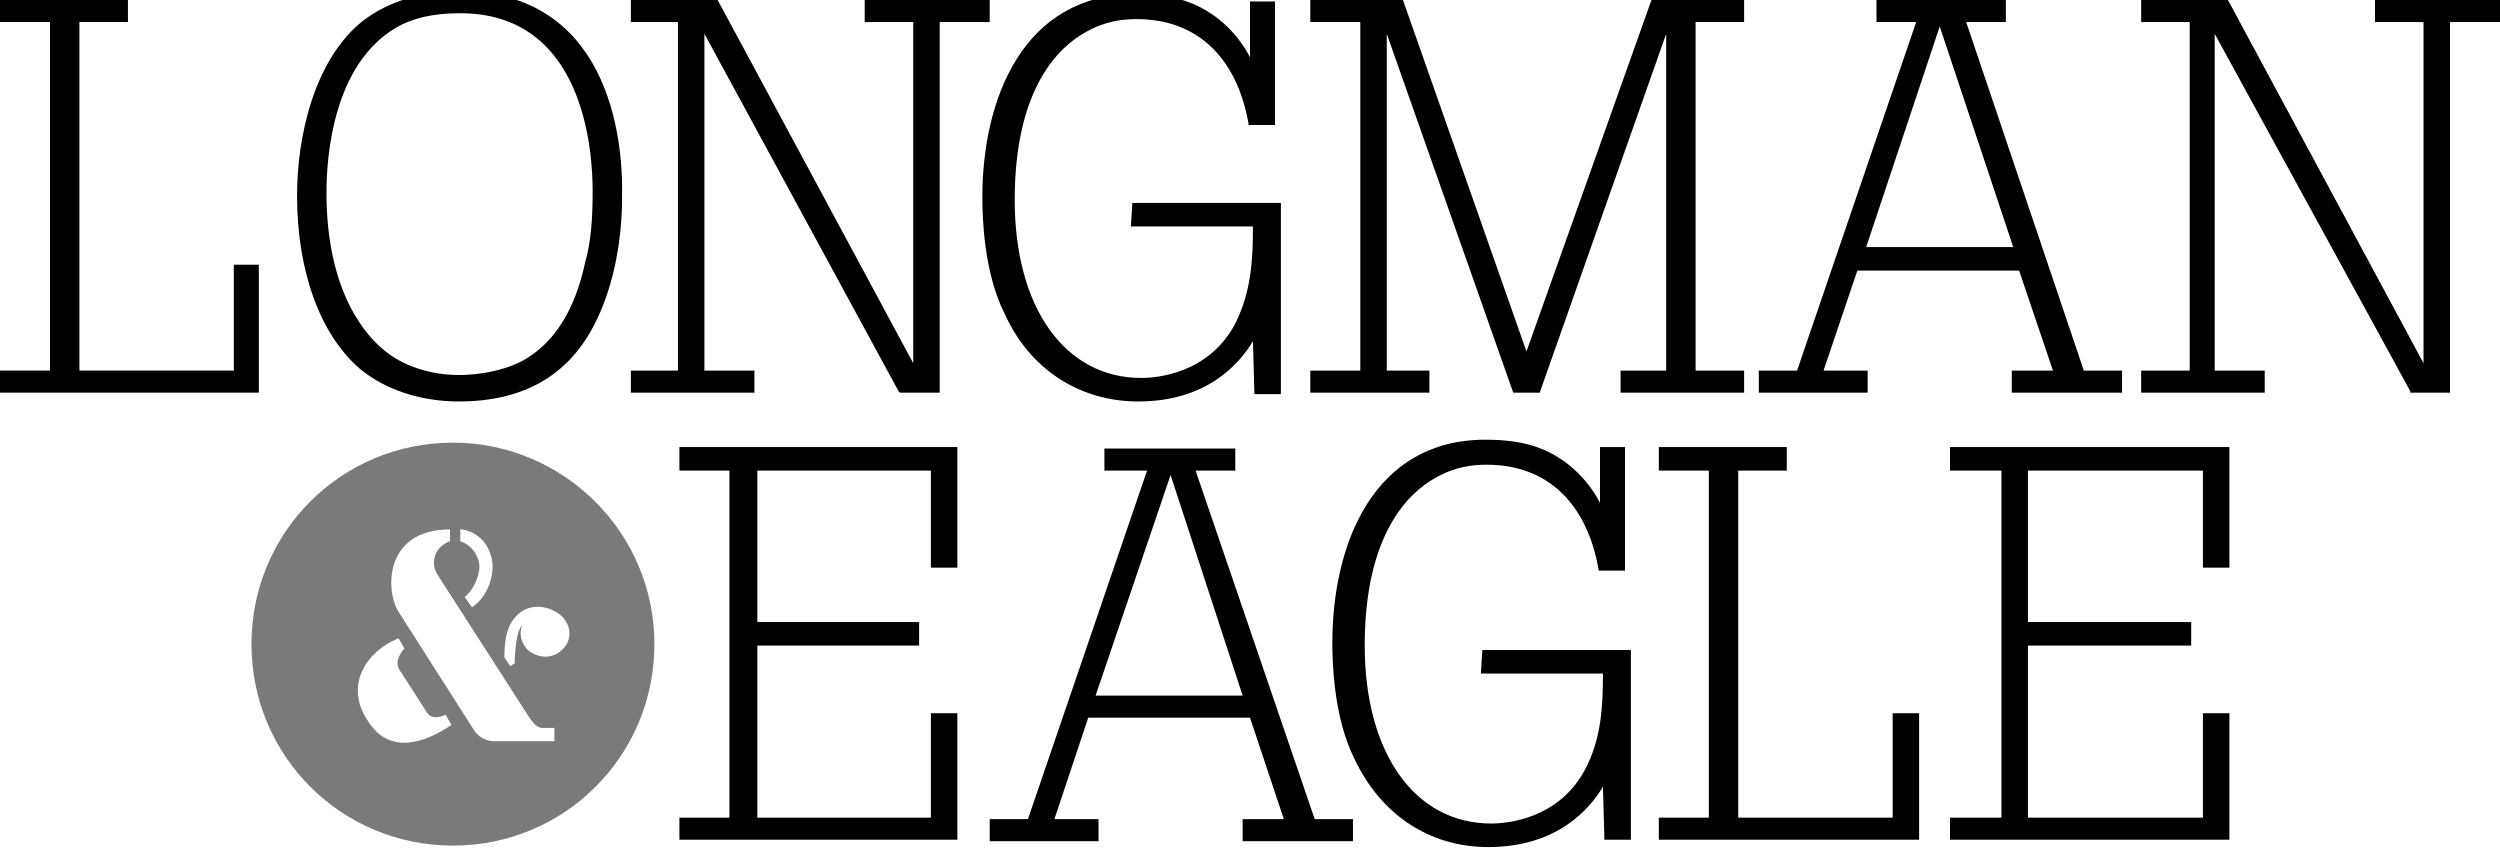
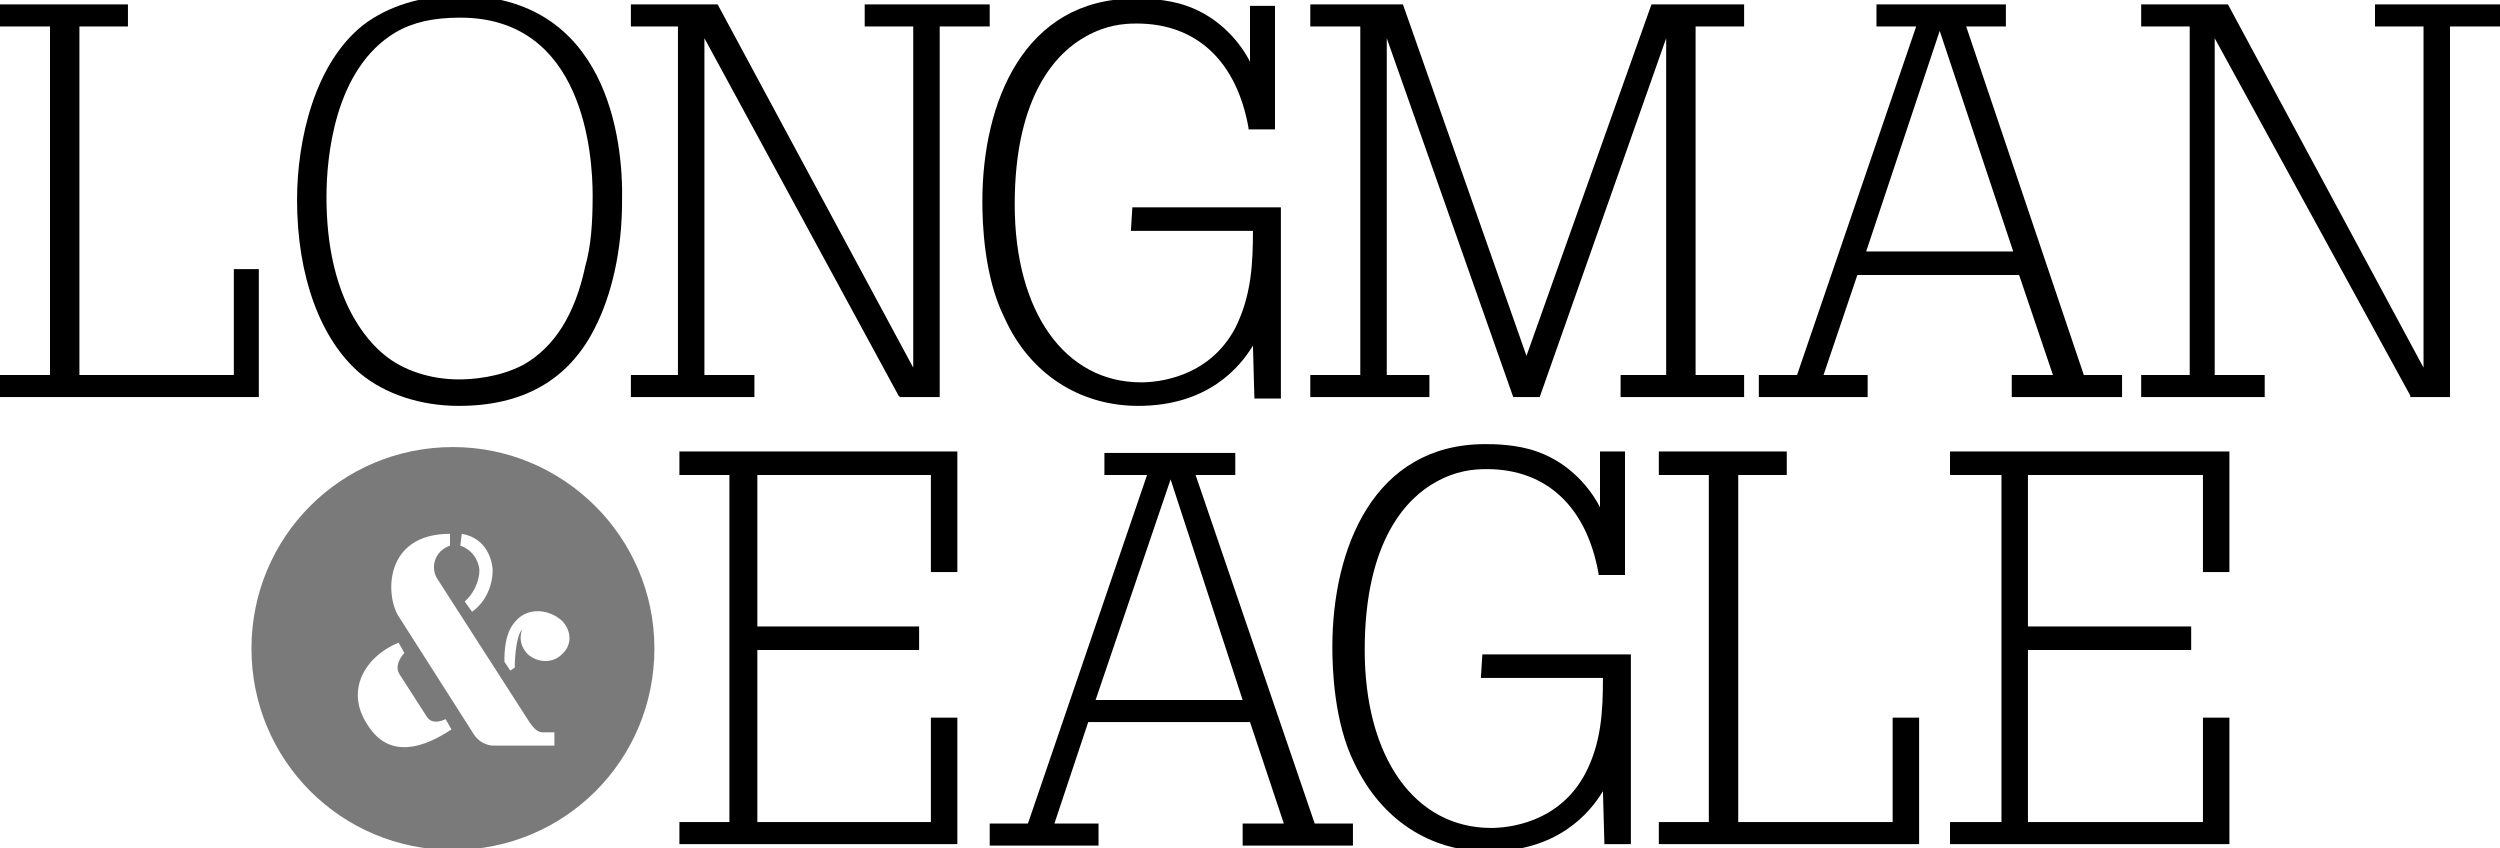
- <svg xmlns="http://www.w3.org/2000/svg" version="1.1" id="Layer_1" x="0px" y="0px" width="170px" height="57.6px" viewBox="0 121.5 170 57.6" style="enable-background:new 0 121.5 170 57.6;" xml:space="preserve">
-   <style type="text/css">
- 
- 	.st0{fill:#7A7A7A;}
- 
- </style>
-   <path class="st0" d="M30.8,151.6c-7.6,0-13.7,6.1-13.7,13.7c0,7.6,6.1,13.7,13.7,13.7c7.6,0,13.7-6.1,13.7-13.7  C44.5,157.7,38.3,151.6,30.8,151.6z M31.4,157.5c1.8,0.3,2.1,2,2.1,2.5c0,0.9-0.4,2.1-1.4,2.8l-0.5-0.7c0.6-0.5,1-1.4,1-2.1  c0-0.3-0.2-1.3-1.3-1.7V157.5z M25,170.5c-1.6-2.4-0.1-4.7,2.1-5.6l0.4,0.7c0,0-0.8,0.8-0.3,1.5l1.8,2.8c0.4,0.7,1.3,0.2,1.3,0.2  l0.4,0.7C28.9,172,26.5,172.9,25,170.5z M37.7,171.9h-4.2c0,0-0.8,0-1.3-0.8l-5.1-8c-0.9-1.4-1-5.6,3.5-5.6v0.8  c-1.1,0.4-1.3,1.5-0.9,2.2l6.3,9.8c0.1,0.1,0.4,0.7,0.9,0.7h0.8L37.7,171.9L37.7,171.9z M38.2,165.7c-0.6,0.6-1.6,0.6-2.3,0  c-0.5-0.5-0.6-1.1-0.4-1.7c-0.5,0.6-0.5,2.6-0.5,2.6l-0.3,0.2l-0.4-0.6c0-0.6,0-2,0.8-2.8c0.8-0.9,2.2-0.8,3.1,0l0,0  C38.9,164.1,38.9,165.1,38.2,165.7z" />
+ <svg xmlns="http://www.w3.org/2000/svg" version="1.1" id="Layer_1" x="0px" y="0px" viewBox="-1414 1472.4 170 57.6" enable-background="new -1414 1472.4 170 57.6" xml:space="preserve">
+   <path fill="#7A7A7A" d="M-1383.2,1502.8c-7.6,0-13.7,6.1-13.7,13.7s6.1,13.7,13.7,13.7c7.6,0,13.7-6.1,13.7-13.7  S-1375.7,1502.8-1383.2,1502.8z M-1382.6,1508.7c1.8,0.3,2.1,2,2.1,2.5c0,0.9-0.4,2.1-1.4,2.8l-0.5-0.7c0.6-0.5,1-1.4,1-2.1  c0-0.3-0.2-1.3-1.3-1.7L-1382.6,1508.7L-1382.6,1508.7z M-1389,1521.7c-1.6-2.4-0.1-4.7,2.1-5.6l0.4,0.7c0,0-0.8,0.8-0.3,1.5  l1.8,2.8c0.4,0.7,1.3,0.2,1.3,0.2l0.4,0.7C-1385.1,1523.2-1387.5,1524.1-1389,1521.7z M-1376.3,1523.1h-4.2c0,0-0.8,0-1.3-0.8  l-5.1-8c-0.9-1.4-1-5.6,3.5-5.6v0.8c-1.1,0.4-1.3,1.5-0.9,2.2l6.3,9.8c0.1,0.1,0.4,0.7,0.9,0.7h0.8V1523.1L-1376.3,1523.1z   M-1375.8,1516.9c-0.6,0.6-1.6,0.6-2.3,0c-0.5-0.5-0.6-1.1-0.4-1.7c-0.5,0.6-0.5,2.6-0.5,2.6l-0.3,0.2l-0.4-0.6c0-0.6,0-2,0.8-2.8  c0.8-0.9,2.2-0.8,3.1,0l0,0C-1375.1,1515.3-1375.1,1516.3-1375.8,1516.9z" />
  <g>
-     <polygon points="15.9,146.7 5.4,146.7 5.4,123 8.7,123 8.7,121.5 0,121.5 0,123 3.4,123 3.4,146.7 0,146.7 0,148.2 17.6,148.2    17.6,139.5 15.9,139.5  " />
-     <path d="M31.2,120.9c-2.5,0-4.8,0.7-6.5,2c-3.3,2.6-4.5,7.8-4.5,11.9c0,5.2,1.6,9.5,4.3,11.8c1.7,1.4,4.1,2.2,6.7,2.2   c4.3,0,7.4-1.7,9.2-5.2c1.2-2.3,1.9-5.4,1.9-8.7C42.4,130.7,41.3,120.9,31.2,120.9z M40.3,134.5c0,1.8-0.1,3.4-0.5,4.8   c-0.7,3.3-2.1,5.5-4.2,6.7c-1.7,0.9-3.6,1-4.4,1c-1.9,0-3.8-0.6-5.1-1.7c-1.1-0.9-3.9-3.8-3.9-10.7c0-2.6,0.5-8.7,4.7-11.2   c1.2-0.7,2.6-1,4.4-1C39.7,122.4,40.3,131.7,40.3,134.5z" />
-     <polygon points="67.3,121.5 58.8,121.5 58.8,123 62.1,123 62.1,146.2 48.8,121.5 42.9,121.5 42.9,123 46.1,123 46.1,146.7    42.9,146.7 42.9,148.2 51.3,148.2 51.3,146.7 47.9,146.7 47.9,123.8 61.1,148.1 61.2,148.2 63.9,148.2 63.9,123 67.3,123  " />
-     <path d="M76.9,136.9h8.3c0,2.2-0.1,4.4-1.2,6.6c-1.8,3.4-5.3,3.7-6.4,3.7c-5.2,0-8.6-4.8-8.6-12.1c0-7.6,3-10.4,4.8-11.4   c1.4-0.8,2.6-0.9,3.5-0.9c4.1,0,6.8,2.6,7.6,7.1l0,0.1h1.8v-8.4H85v3.8c-0.6-1.2-2-3-4.3-3.8c-1.4-0.5-3-0.5-3.5-0.5   c-7.6,0-10.4,7.1-10.4,13.8c0,1.4,0.1,5.1,1.5,7.9c1.7,3.8,5.1,6,9.1,6c4.7,0,6.9-2.6,7.8-4.1l0.1,3.6h1.8v-13H77L76.9,136.9   L76.9,136.9z" />
-     <polygon points="103.8,145.4 95.4,121.5 89.1,121.5 89.1,123 92.5,123 92.5,146.7 89.1,146.7 89.1,148.2 97.2,148.2 97.2,146.7    94.3,146.7 94.3,123.8 102.9,148.2 104.7,148.2 113.3,123.8 113.3,146.7 110.2,146.7 110.2,148.2 118.6,148.2 118.6,146.7    115.3,146.7 115.3,123 118.6,123 118.6,121.5 112.3,121.5  " />
-     <path d="M133.7,123h2.7v-1.5h-8.8v1.5h2.7l-8.1,23.7h-2.6v1.5h7.4v-1.5h-3l2.3-6.8h11l2.3,6.8h-2.8v1.5h7.5v-1.5h-2.6L133.7,123z    M131.9,123.3l5,15h-10L131.9,123.3z" />
-     <polygon points="161.5,121.5 161.5,123 164.8,123 164.8,146.2 151.5,121.5 145.6,121.5 145.6,123 148.9,123 148.9,146.7    145.6,146.7 145.6,148.2 154,148.2 154,146.7 150.6,146.7 150.6,123.8 163.9,148.1 163.9,148.2 166.6,148.2 166.6,123 170,123    170,121.5  " />
-     <polygon points="46.2,153.5 49.6,153.5 49.6,177.1 46.2,177.1 46.2,178.6 65.1,178.6 65.1,170 63.3,170 63.3,177.1 51.5,177.1    51.5,165.4 62.5,165.4 62.5,163.8 51.5,163.8 51.5,153.5 63.3,153.5 63.3,160.1 65.1,160.1 65.1,151.9 46.2,151.9  " />
-     <path d="M81.3,153.5h2.7v-1.5h-8.9v1.5H78l-8.1,23.7h-2.6v1.5h7.4v-1.5h-3l2.3-6.9h11l2.3,6.9h-2.8v1.5h7.5v-1.5h-2.6L81.3,153.5z    M79.6,153.8l4.9,15h-10L79.6,153.8z" />
-     <path d="M100.7,167.3h8.3c0,2.2-0.1,4.4-1.2,6.5c-1.8,3.4-5.3,3.7-6.4,3.7c-5.2,0-8.6-4.8-8.6-12.1c0-7.6,3-10.4,4.8-11.4   c1.4-0.8,2.6-0.9,3.5-0.9c4.1,0,6.8,2.6,7.6,7.1l0,0.1h1.8v-8.4h-1.7v3.8c-0.6-1.2-2-3-4.3-3.8c-1.4-0.5-3-0.5-3.5-0.5   c-7.6,0-10.4,7.1-10.4,13.8c0,1.4,0.1,5.1,1.5,7.9c1.8,3.8,5.1,6,9.1,6c4.7,0,6.9-2.6,7.8-4.1l0.1,3.6h1.8v-12.9h-10.1L100.7,167.3   L100.7,167.3z" />
-     <polygon points="128.7,177.1 118.2,177.1 118.2,153.5 121.5,153.5 121.5,151.9 112.8,151.9 112.8,153.5 116.2,153.5 116.2,177.1    112.8,177.1 112.8,178.6 130.5,178.6 130.5,170 128.7,170  " />
-     <polygon points="151.6,160.1 151.6,151.9 132.6,151.9 132.6,153.5 136.1,153.5 136.1,177.1 132.6,177.1 132.6,178.6 151.6,178.6    151.6,170 149.8,170 149.8,177.1 137.9,177.1 137.9,165.4 149,165.4 149,163.8 137.9,163.8 137.9,153.5 149.8,153.5 149.8,160.1     " />
+     <polygon points="-1398.1,1497.9 -1408.6,1497.9 -1408.6,1474.2 -1405.3,1474.2 -1405.3,1472.7 -1414,1472.7 -1414,1474.2    -1410.6,1474.2 -1410.6,1497.9 -1414,1497.9 -1414,1499.4 -1396.4,1499.4 -1396.4,1490.7 -1398.1,1490.7  " />
+     <path d="M-1382.8,1472.1c-2.5,0-4.8,0.7-6.5,2c-3.3,2.6-4.5,7.8-4.5,11.9c0,5.2,1.6,9.5,4.3,11.8c1.7,1.4,4.1,2.2,6.7,2.2   c4.3,0,7.4-1.7,9.2-5.2c1.2-2.3,1.9-5.4,1.9-8.7C-1371.6,1481.9-1372.7,1472.1-1382.8,1472.1z M-1373.7,1485.7   c0,1.8-0.1,3.4-0.5,4.8c-0.7,3.3-2.1,5.5-4.2,6.7c-1.7,0.9-3.6,1-4.4,1c-1.9,0-3.8-0.6-5.1-1.7c-1.1-0.9-3.9-3.8-3.9-10.7   c0-2.6,0.5-8.7,4.7-11.2c1.2-0.7,2.6-1,4.4-1C-1374.3,1473.6-1373.7,1482.9-1373.7,1485.7z" />
+     <polygon points="-1346.7,1472.7 -1355.2,1472.7 -1355.2,1474.2 -1351.9,1474.2 -1351.9,1497.4 -1365.2,1472.7 -1371.1,1472.7    -1371.1,1474.2 -1367.9,1474.2 -1367.9,1497.9 -1371.1,1497.9 -1371.1,1499.4 -1362.7,1499.4 -1362.7,1497.9 -1366.1,1497.9    -1366.1,1475 -1352.9,1499.3 -1352.8,1499.4 -1350.1,1499.4 -1350.1,1474.2 -1346.7,1474.2  " />
+     <path d="M-1337.1,1488.1h8.3c0,2.2-0.1,4.4-1.2,6.6c-1.8,3.4-5.3,3.7-6.4,3.7c-5.2,0-8.6-4.8-8.6-12.1c0-7.6,3-10.4,4.8-11.4   c1.4-0.8,2.6-0.9,3.5-0.9c4.1,0,6.8,2.6,7.6,7.1v0.1h1.8v-8.4h-1.7v3.8c-0.6-1.2-2-3-4.3-3.8c-1.4-0.5-3-0.5-3.5-0.5   c-7.6,0-10.4,7.1-10.4,13.8c0,1.4,0.1,5.1,1.5,7.9c1.7,3.8,5.1,6,9.1,6c4.7,0,6.9-2.6,7.8-4.1l0.1,3.6h1.8v-13h-10.1   L-1337.1,1488.1L-1337.1,1488.1z" />
+     <polygon points="-1310.2,1496.6 -1318.6,1472.7 -1324.9,1472.7 -1324.9,1474.2 -1321.5,1474.2 -1321.5,1497.9 -1324.9,1497.9    -1324.9,1499.4 -1316.8,1499.4 -1316.8,1497.9 -1319.7,1497.9 -1319.7,1475 -1311.1,1499.4 -1309.3,1499.4 -1300.7,1475    -1300.7,1497.9 -1303.8,1497.9 -1303.8,1499.4 -1295.4,1499.4 -1295.4,1497.9 -1298.7,1497.9 -1298.7,1474.2 -1295.4,1474.2    -1295.4,1472.7 -1301.7,1472.7  " />
+     <path d="M-1280.3,1474.2h2.7v-1.5h-8.8v1.5h2.7l-8.1,23.7h-2.6v1.5h7.4v-1.5h-3l2.3-6.8h11l2.3,6.8h-2.8v1.5h7.5v-1.5h-2.6   L-1280.3,1474.2z M-1282.1,1474.5l5,15h-10L-1282.1,1474.5z" />
+     <polygon points="-1252.5,1472.7 -1252.5,1474.2 -1249.2,1474.2 -1249.2,1497.4 -1262.5,1472.7 -1268.4,1472.7 -1268.4,1474.2    -1265.1,1474.2 -1265.1,1497.9 -1268.4,1497.9 -1268.4,1499.4 -1260,1499.4 -1260,1497.9 -1263.4,1497.9 -1263.4,1475    -1250.1,1499.3 -1250.1,1499.4 -1247.4,1499.4 -1247.4,1474.2 -1244,1474.2 -1244,1472.7  " />
+     <polygon points="-1367.8,1504.7 -1364.4,1504.7 -1364.4,1528.3 -1367.8,1528.3 -1367.8,1529.8 -1348.9,1529.8 -1348.9,1521.2    -1350.7,1521.2 -1350.7,1528.3 -1362.5,1528.3 -1362.5,1516.6 -1351.5,1516.6 -1351.5,1515 -1362.5,1515 -1362.5,1504.7    -1350.7,1504.7 -1350.7,1511.3 -1348.9,1511.3 -1348.9,1503.1 -1367.8,1503.1  " />
+     <path d="M-1332.7,1504.7h2.7v-1.5h-8.9v1.5h2.9l-8.1,23.7h-2.6v1.5h7.4v-1.5h-3l2.3-6.9h11l2.3,6.9h-2.8v1.5h7.5v-1.5h-2.6   L-1332.7,1504.7z M-1334.4,1505l4.9,15h-10L-1334.4,1505z" />
+     <path d="M-1313.3,1518.5h8.3c0,2.2-0.1,4.4-1.2,6.5c-1.8,3.4-5.3,3.7-6.4,3.7c-5.2,0-8.6-4.8-8.6-12.1c0-7.6,3-10.4,4.8-11.4   c1.4-0.8,2.6-0.9,3.5-0.9c4.1,0,6.8,2.6,7.6,7.1v0.1h1.8v-8.4h-1.7v3.8c-0.6-1.2-2-3-4.3-3.8c-1.4-0.5-3-0.5-3.5-0.5   c-7.6,0-10.4,7.1-10.4,13.8c0,1.4,0.1,5.1,1.5,7.9c1.8,3.8,5.1,6,9.1,6c4.7,0,6.9-2.6,7.8-4.1l0.1,3.6h1.8v-12.9h-10.1   L-1313.3,1518.5L-1313.3,1518.5z" />
+     <polygon points="-1285.3,1528.3 -1295.8,1528.3 -1295.8,1504.7 -1292.5,1504.7 -1292.5,1503.1 -1301.2,1503.1 -1301.2,1504.7    -1297.8,1504.7 -1297.8,1528.3 -1301.2,1528.3 -1301.2,1529.8 -1283.5,1529.8 -1283.5,1521.2 -1285.3,1521.2  " />
+     <polygon points="-1262.4,1511.3 -1262.4,1503.1 -1281.4,1503.1 -1281.4,1504.7 -1277.9,1504.7 -1277.9,1528.3 -1281.4,1528.3    -1281.4,1529.8 -1262.4,1529.8 -1262.4,1521.2 -1264.2,1521.2 -1264.2,1528.3 -1276.1,1528.3 -1276.1,1516.6 -1265,1516.6    -1265,1515 -1276.1,1515 -1276.1,1504.7 -1264.2,1504.7 -1264.2,1511.3  " />
  </g>
</svg>
